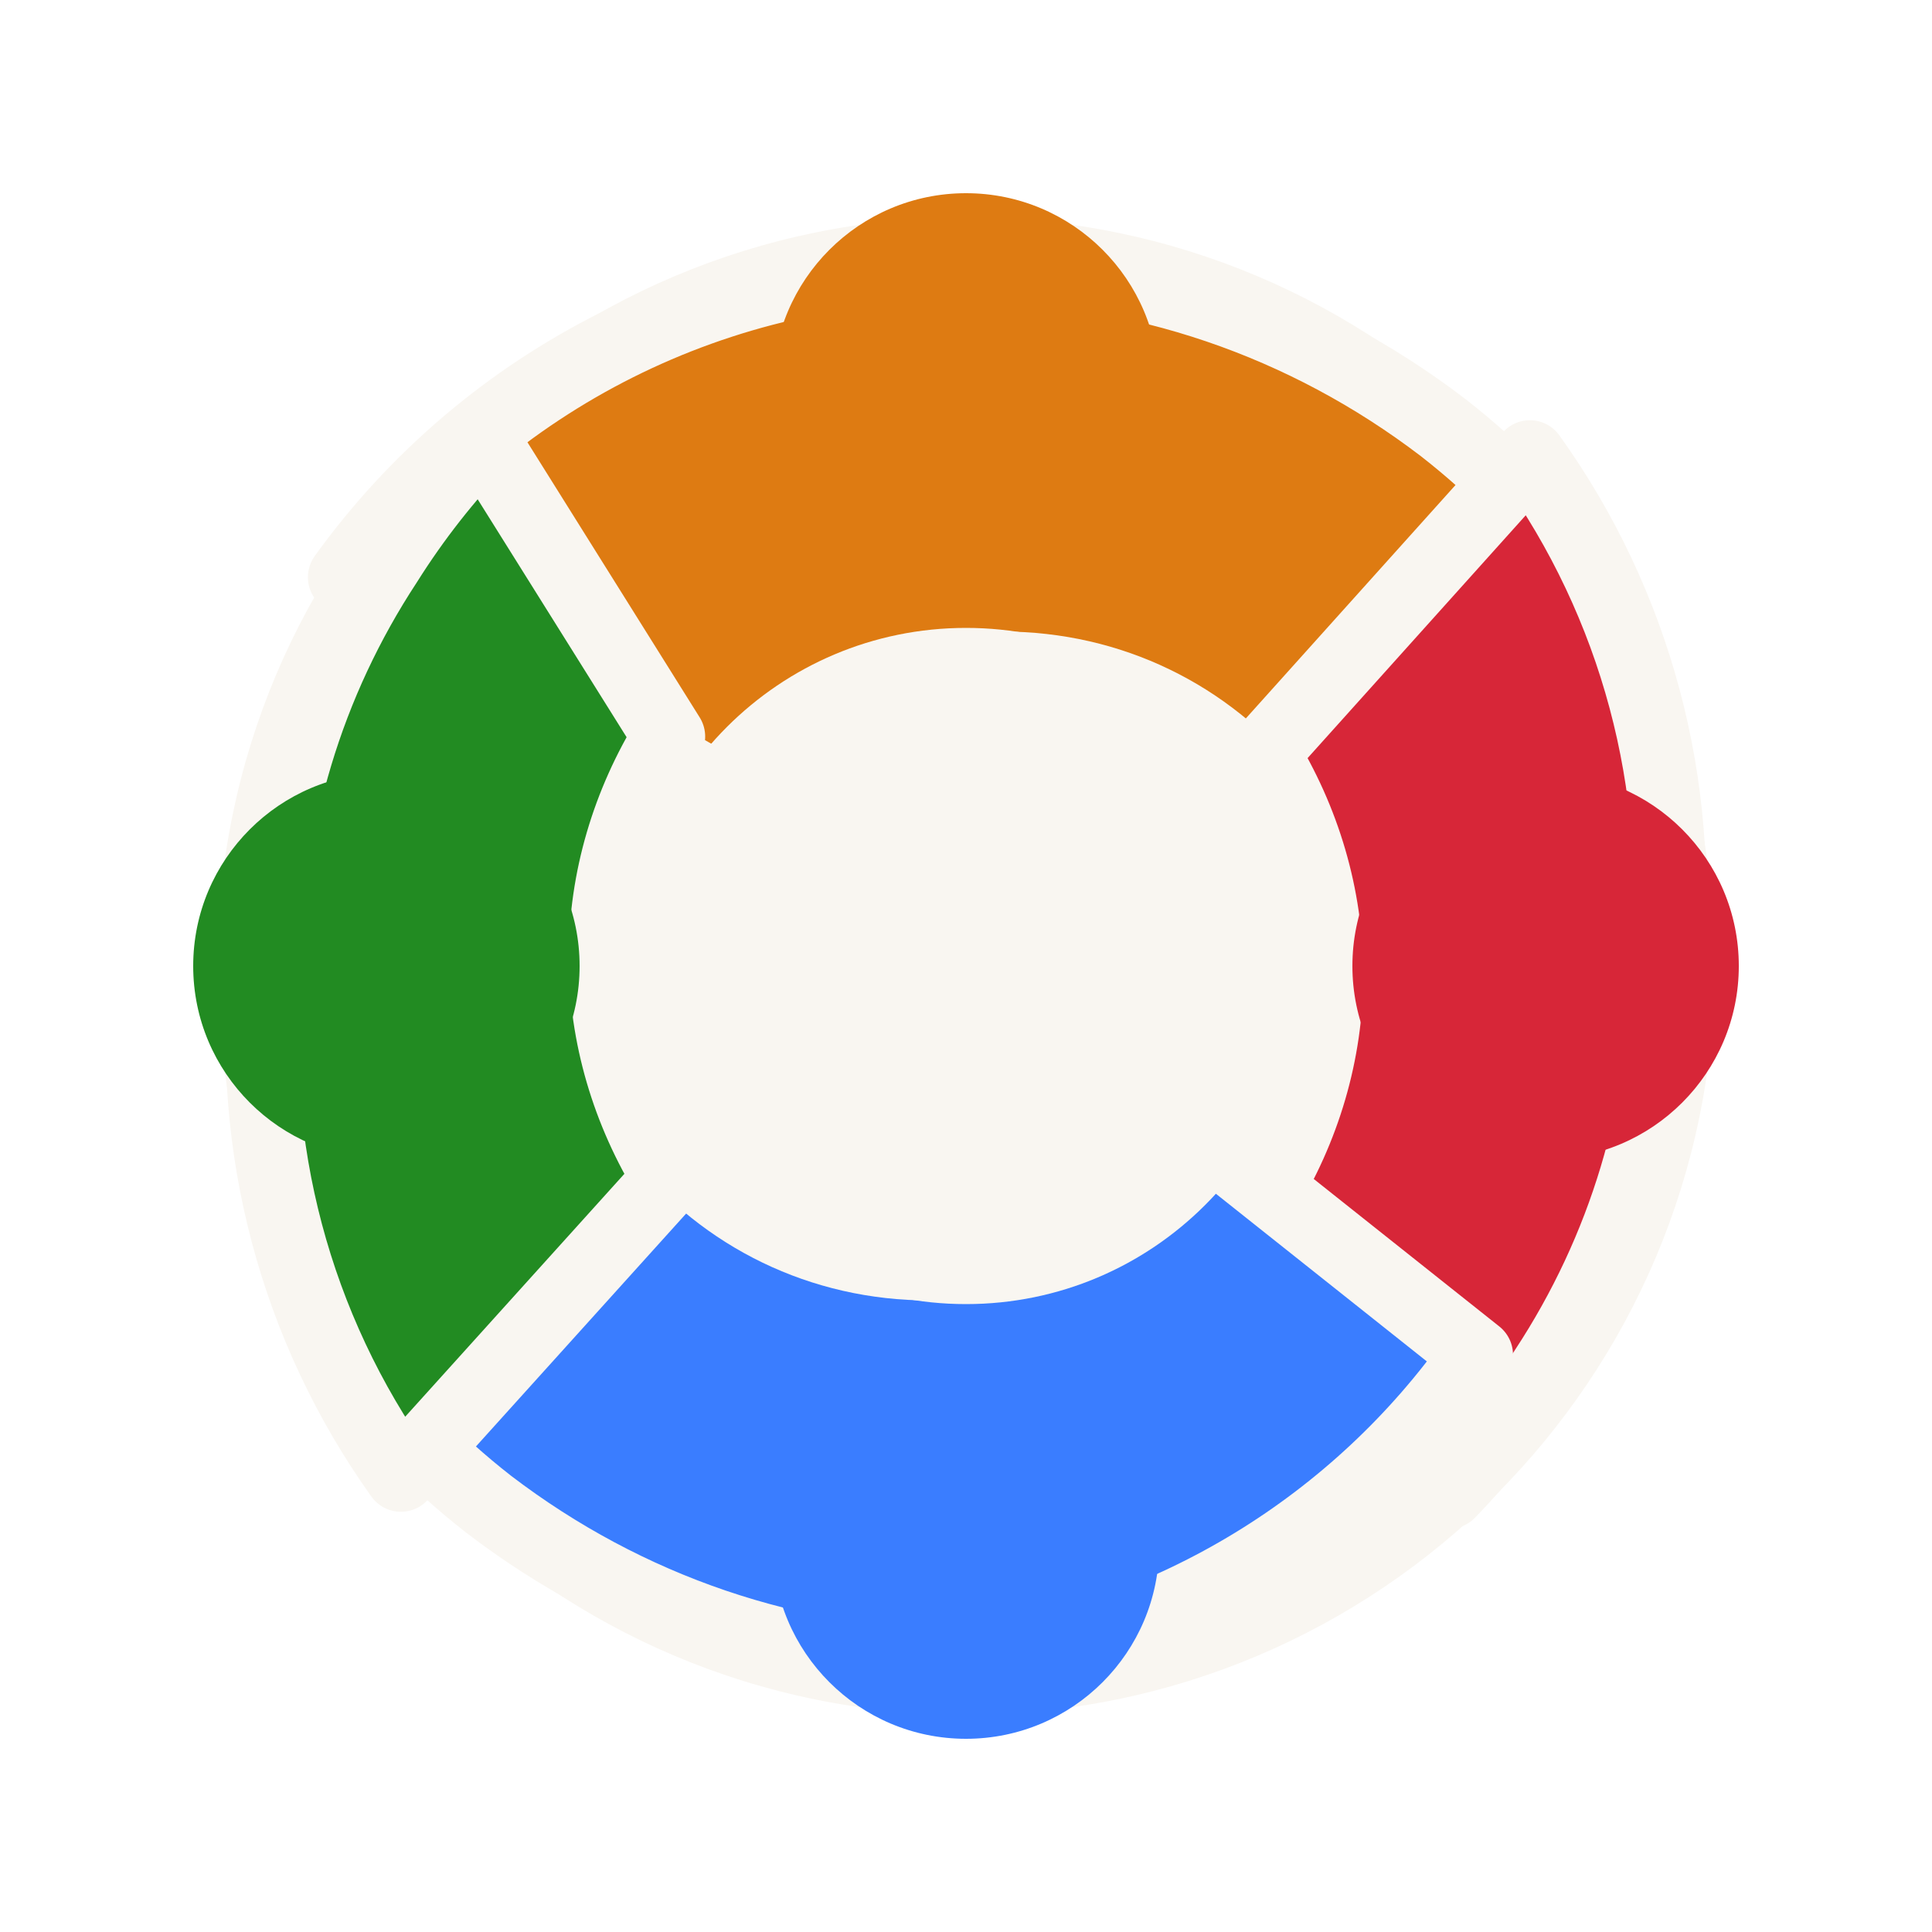
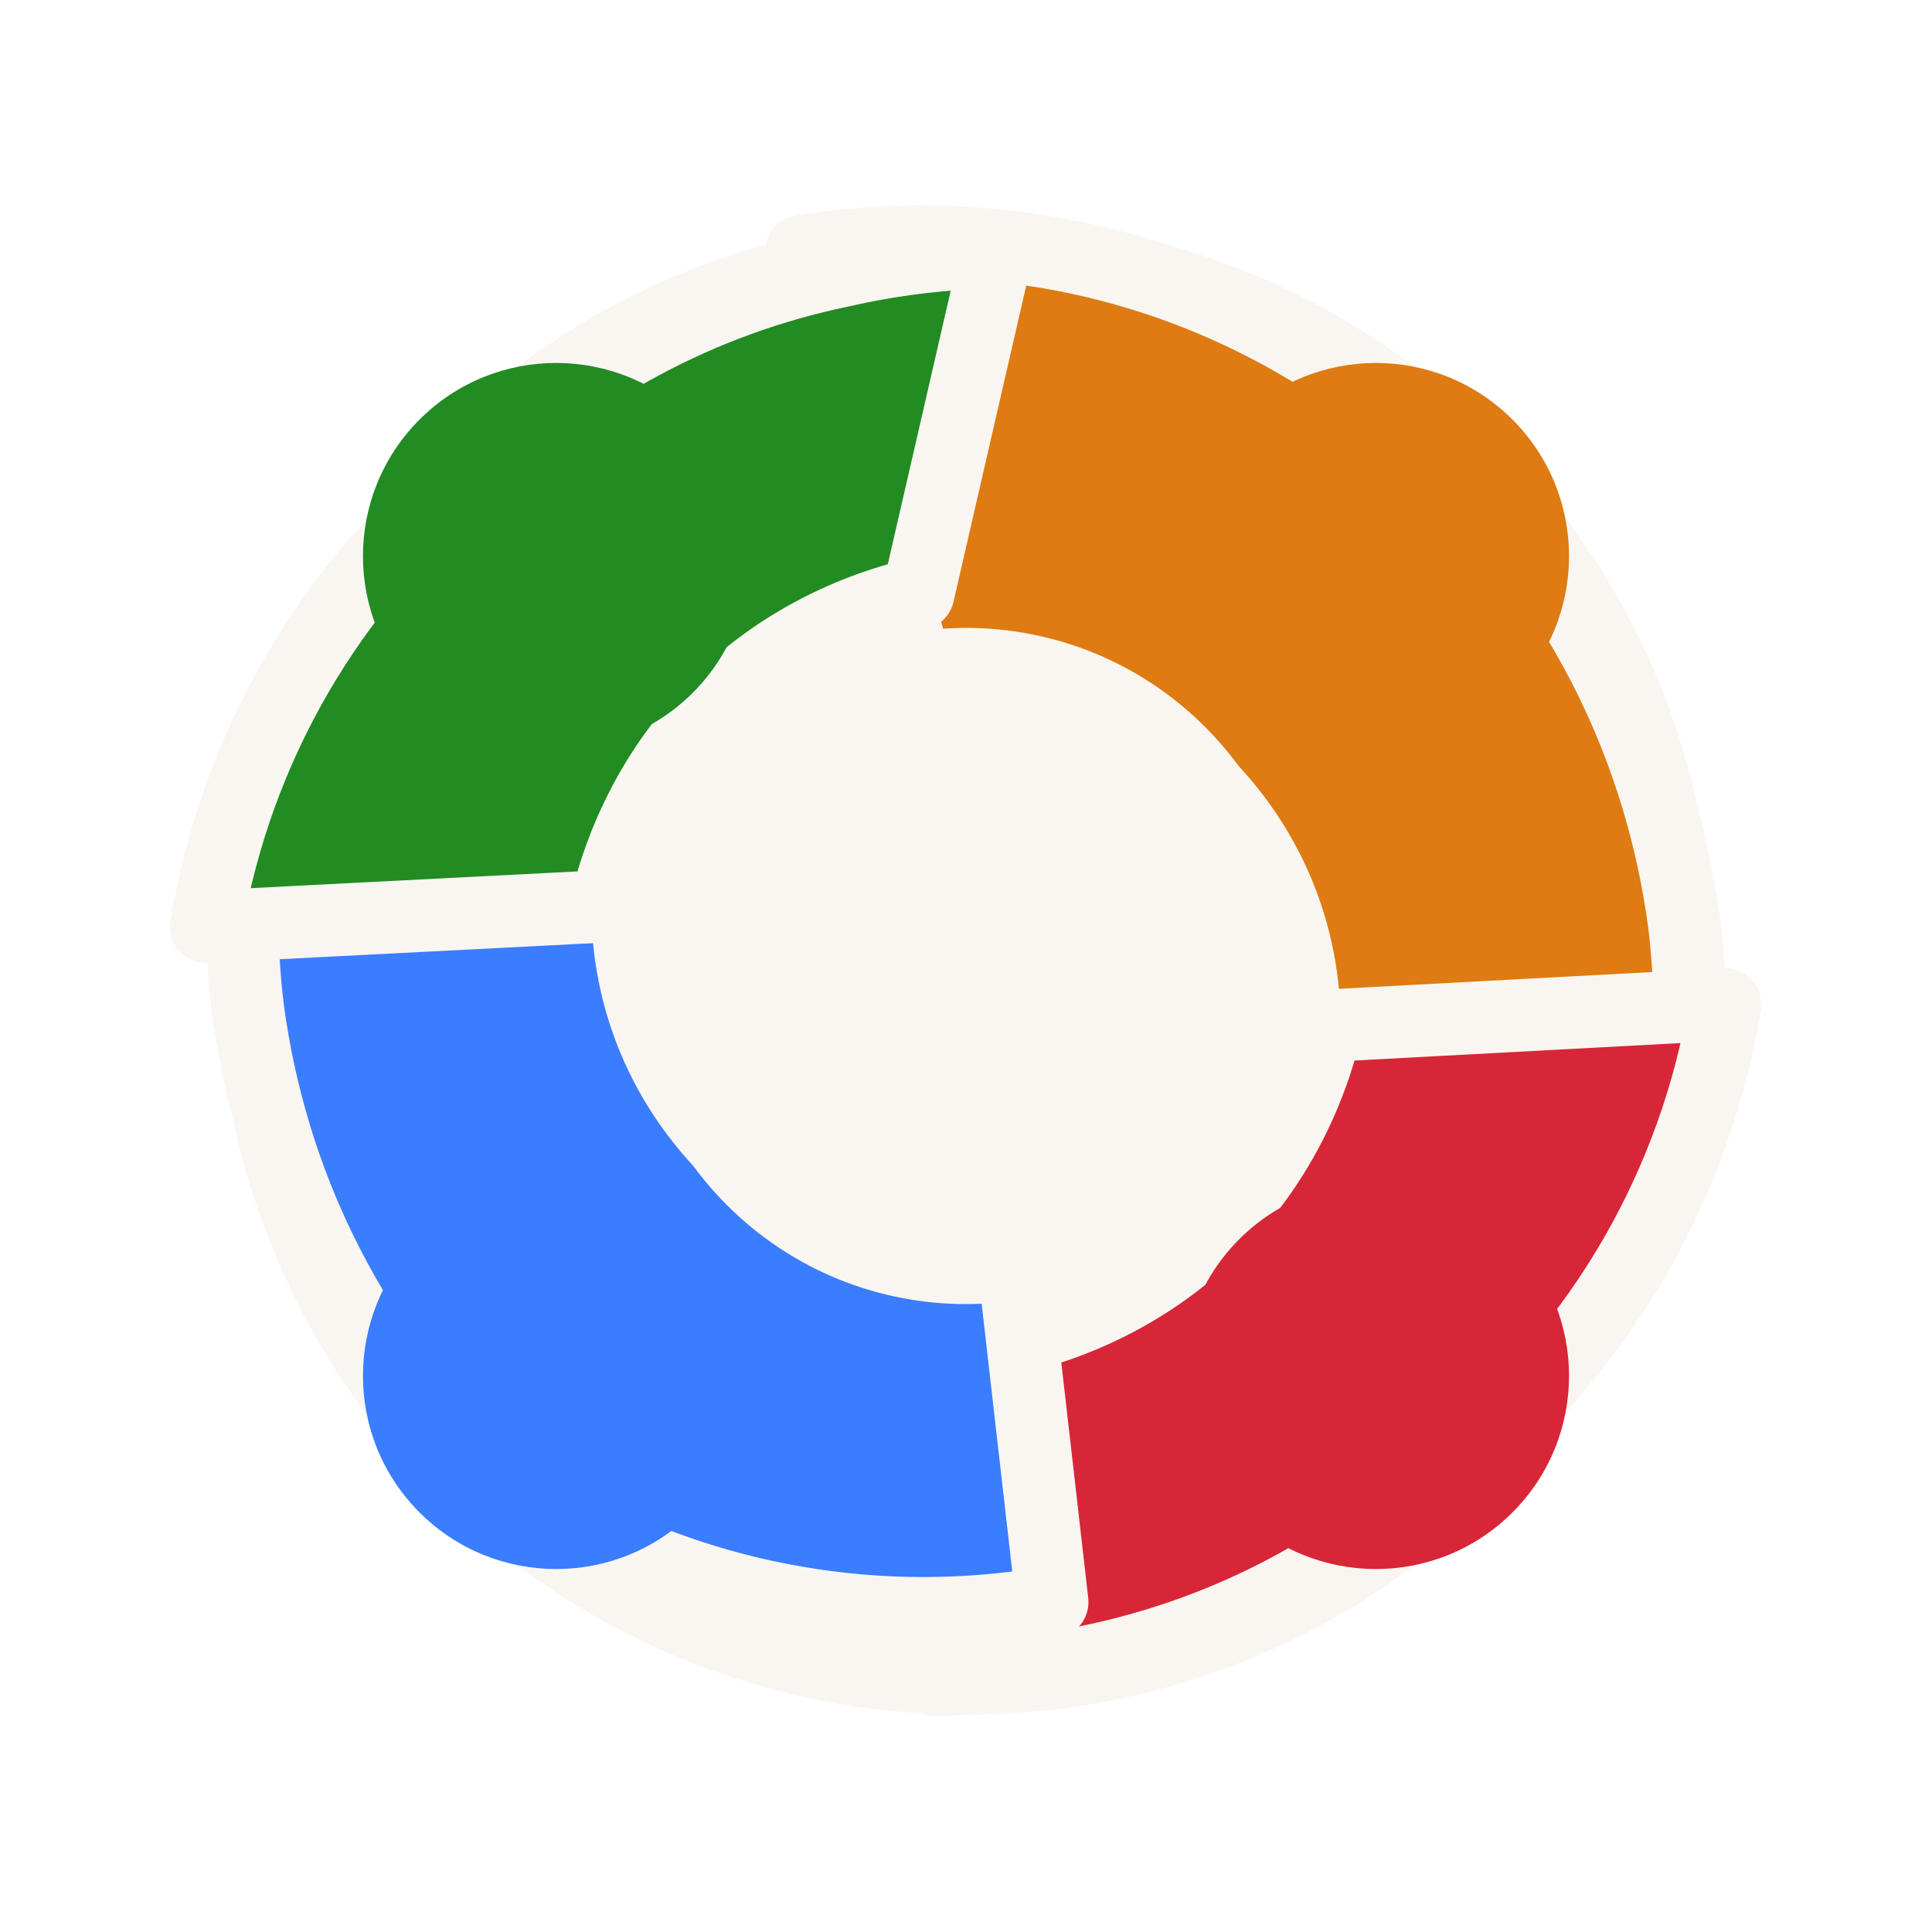
<svg xmlns="http://www.w3.org/2000/svg" width="160" height="160" viewBox="0 0 160 160" fill="none">
  <circle cx="80" cy="80" r="62" fill="#F9F6F1" />
-   <path d="M80 22c14.4 0 28.1 4.7 39.5 13.4a62 62 0 0 1 12 12.4L105.4 66c-5.4-6.7-13.4-10.7-22.4-10.7s-17 4-22.4 10.7L28.5 47.8A62.1 62.1 0 0 1 80 22Z" fill="#de7b12" stroke="#F9F6F1" stroke-width="6" stroke-linejoin="round" />
-   <path d="M138 80c0 12-3.5 23.5-10 33.4a62.3 62.3 0 0 1-8 10.2L104.6 99c3.4-5.5 5.3-11.8 5.3-18.3 0-6.5-1.9-12.8-5.3-18.3l22.1-24.6A61.9 61.9 0 0 1 138 80Z" fill="#D72638" stroke="#F9F6F1" stroke-width="6" stroke-linejoin="round" />
-   <path d="M80 138c-14.4 0-28.1-4.7-39.5-13.4a62 62 0 0 1-12-12.4L54.6 94c5.4 6.7 13.4 10.7 22.4 10.7s17-4 22.4-10.7l22.9 18.2A62.1 62.1 0 0 1 80 138Z" fill="#3A7DFF" stroke="#F9F6F1" stroke-width="6" stroke-linejoin="round" />
-   <path d="M22 80c0-12 3.5-23.5 10-33.4a62.3 62.3 0 0 1 8-10.2L55.4 61c-3.4 5.5-5.3 11.8-5.3 18.3 0 6.5 1.9 12.8 5.3 18.3L33.2 122.2A61.9 61.9 0 0 1 22 80Z" fill="#228B22" stroke="#F9F6F1" stroke-width="6" stroke-linejoin="round" />
-   <circle cx="80" cy="32" r="16" fill="#de7b12" />
-   <circle cx="128" cy="80" r="16" fill="#D72638" />
-   <circle cx="80" cy="128" r="16" fill="#3A7DFF" />
-   <circle cx="32" cy="80" r="16" fill="#228B22" />
-   <circle cx="80" cy="80" r="28" fill="#F9F6F1" />
+   <g transform="rotate(45 80 80)">
+     <path d="M80 22c14.4 0 28.1 4.7 39.5 13.4a62 62 0 0 1 12 12.4L105.4 66c-5.4-6.7-13.4-10.7-22.4-10.7s-17 4-22.4 10.7L28.5 47.8A62.1 62.1 0 0 1 80 22Z" fill="#de7b12" stroke="#F9F6F1" stroke-width="6" stroke-linejoin="round" />
+     <path d="M138 80c0 12-3.5 23.5-10 33.4a62.3 62.3 0 0 1-8 10.2L104.6 99c3.4-5.5 5.3-11.8 5.3-18.3 0-6.5-1.9-12.8-5.3-18.3l22.1-24.6A61.9 61.9 0 0 1 138 80Z" fill="#D72638" stroke="#F9F6F1" stroke-width="6" stroke-linejoin="round" />
+     <path d="M80 138c-14.4 0-28.1-4.7-39.5-13.4a62 62 0 0 1-12-12.4L54.6 94c5.4 6.7 13.4 10.7 22.4 10.7s17-4 22.4-10.7l22.9 18.2A62.1 62.1 0 0 1 80 138Z" fill="#3A7DFF" stroke="#F9F6F1" stroke-width="6" stroke-linejoin="round" />
+     <path d="M22 80c0-12 3.5-23.5 10-33.4a62.3 62.3 0 0 1 8-10.2L55.4 61c-3.4 5.5-5.3 11.8-5.3 18.3 0 6.5 1.9 12.8 5.3 18.3L33.2 122.2A61.9 61.9 0 0 1 22 80Z" fill="#228B22" stroke="#F9F6F1" stroke-width="6" stroke-linejoin="round" />
+     <circle cx="80" cy="32" r="16" fill="#de7b12" />
+     <circle cx="128" cy="80" r="16" fill="#D72638" />
+     <circle cx="80" cy="128" r="16" fill="#3A7DFF" />
+     <circle cx="32" cy="80" r="16" fill="#228B22" />
+     <circle cx="80" cy="80" r="28" fill="#F9F6F1" />
+   </g>
</svg>
